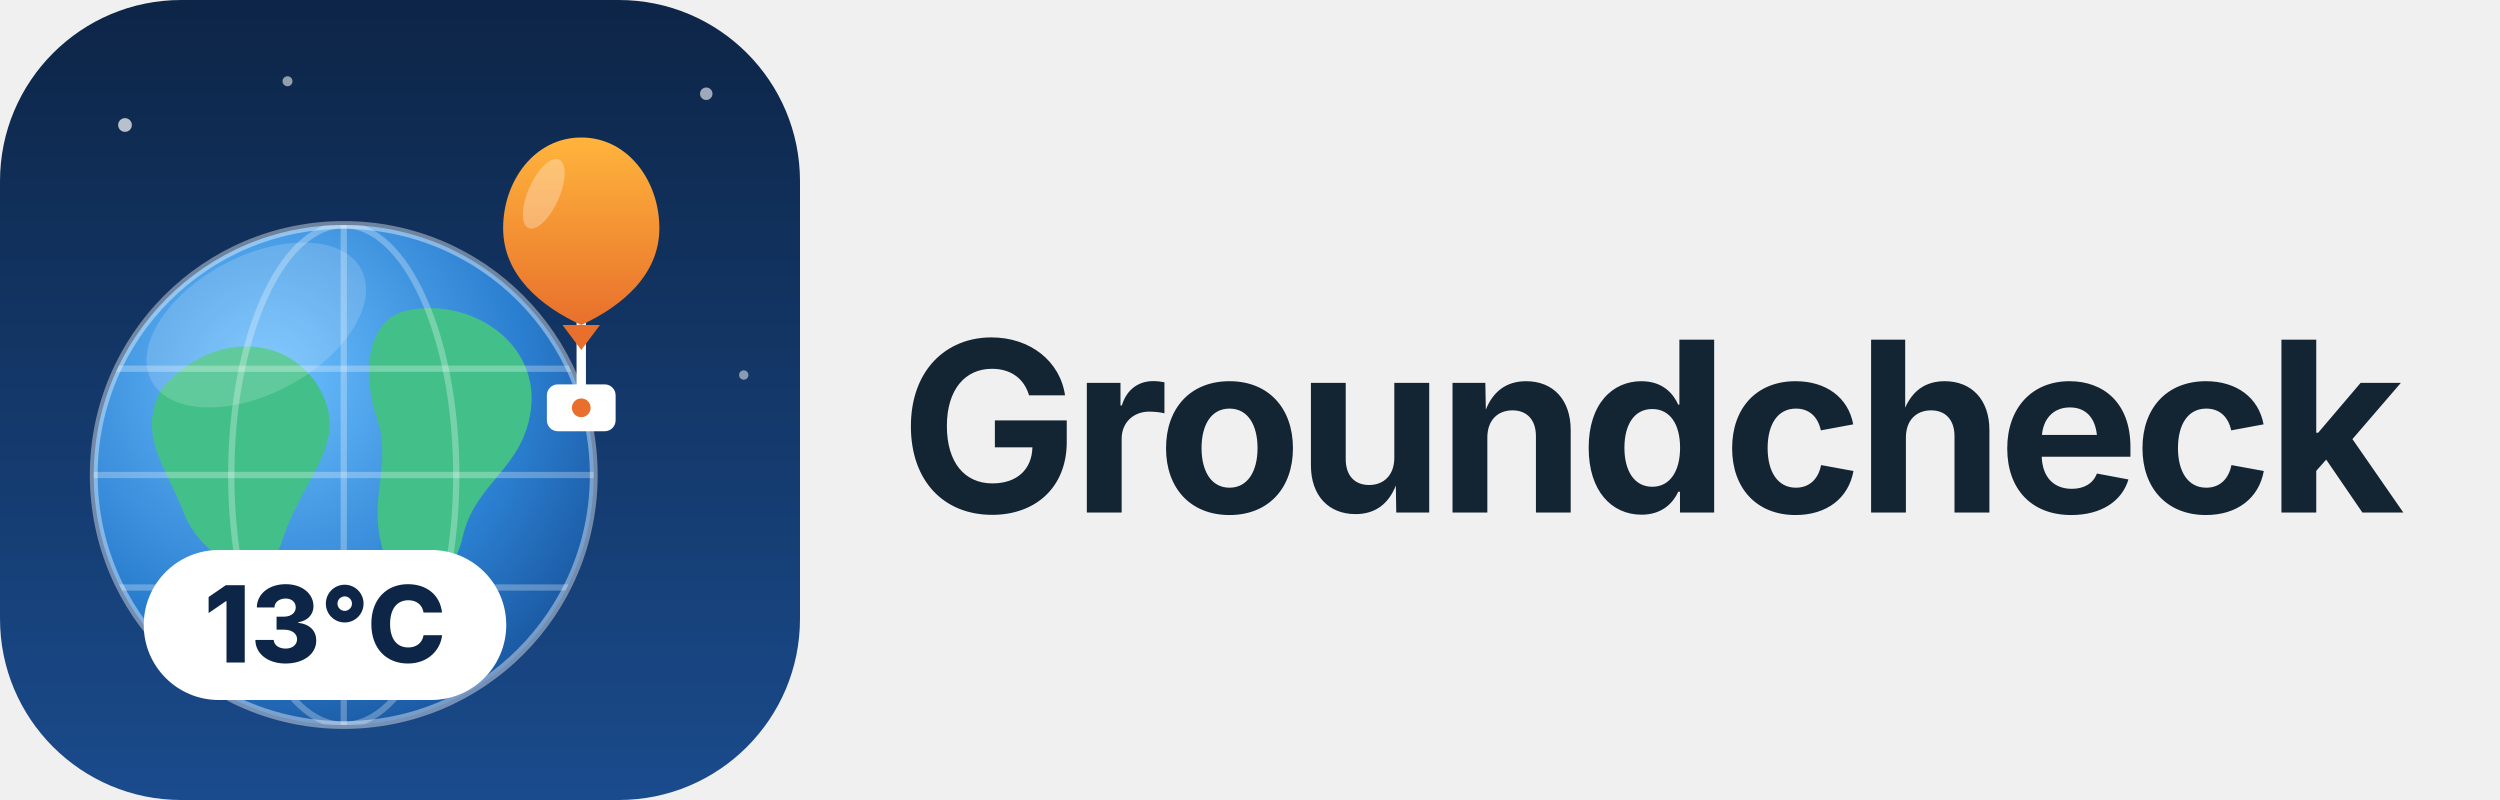
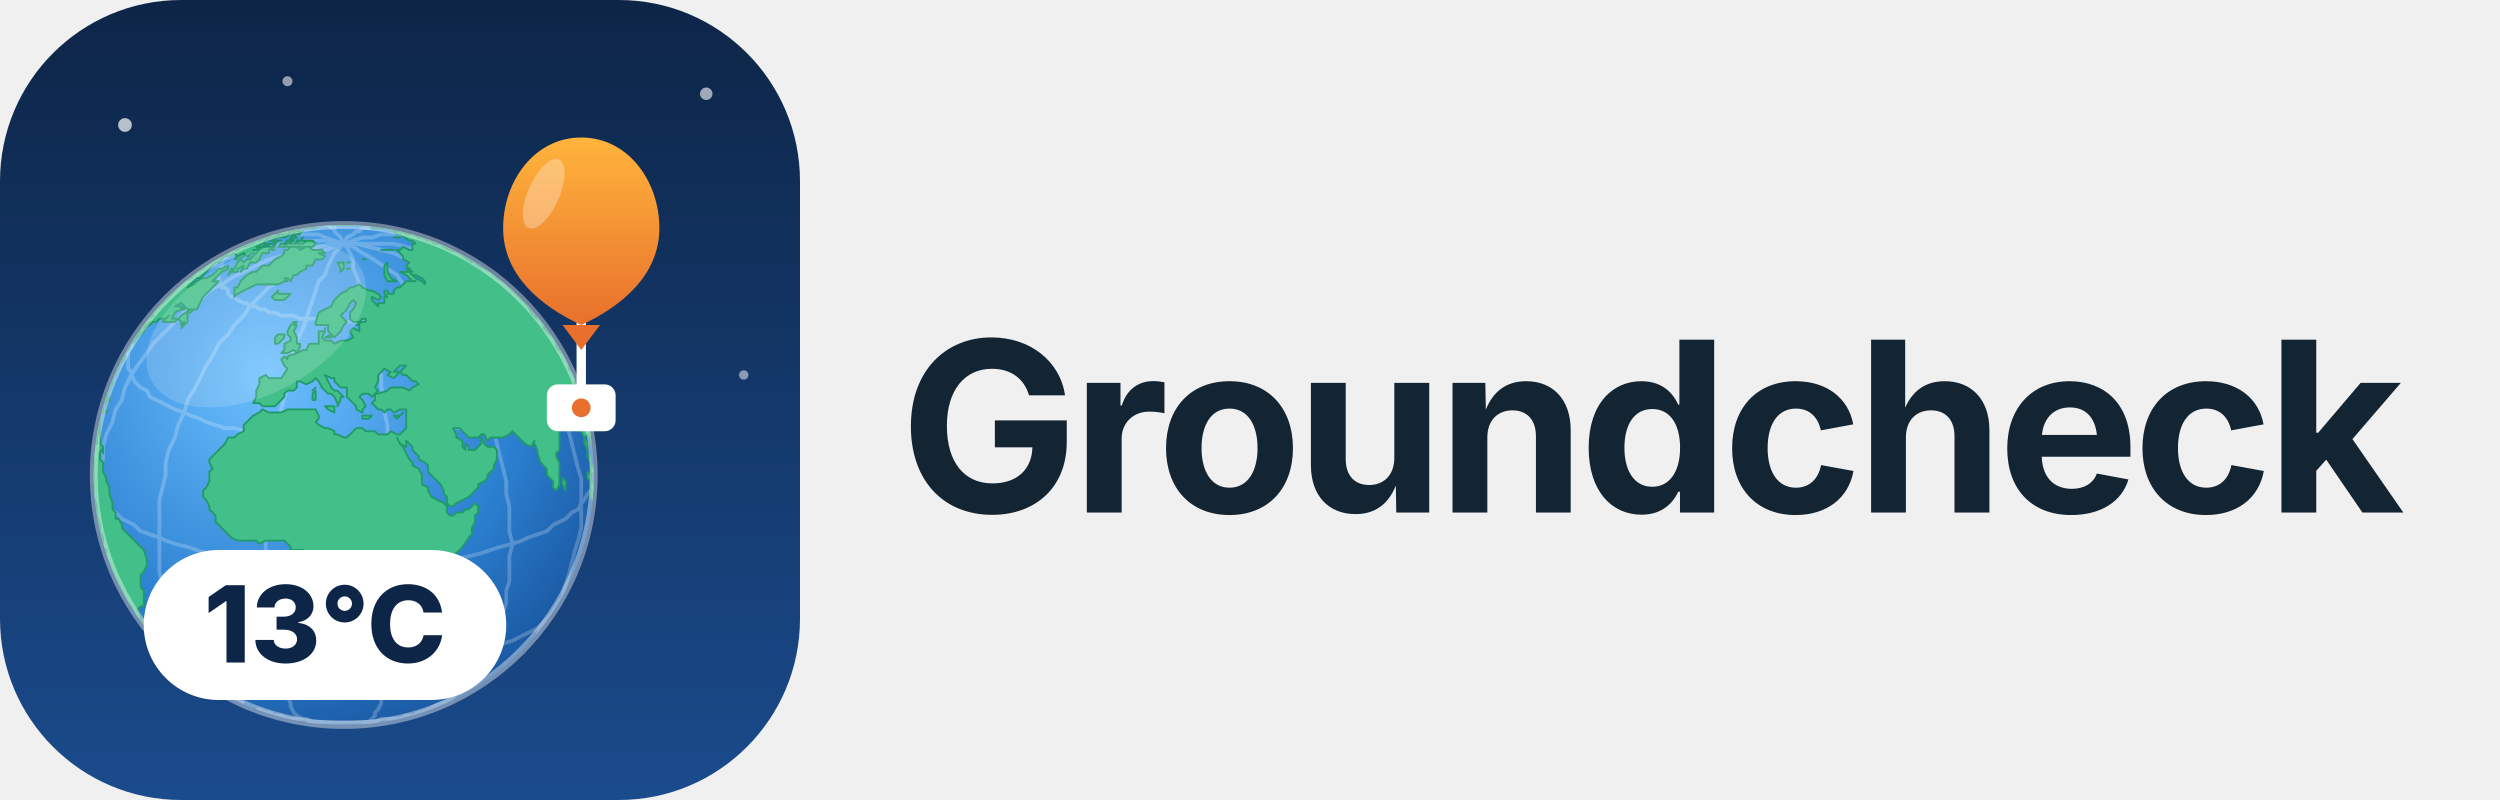
<svg xmlns="http://www.w3.org/2000/svg" viewBox="0 0 800 256" role="img" aria-label="Groundcheck">
  <defs>
    <linearGradient id="w-bg" x1="0" y1="0" x2="0" y2="1">
      <stop offset="0" stop-color="#0d2547" />
      <stop offset="1" stop-color="#1a4b8c" />
    </linearGradient>
    <radialGradient id="w-globe" cx=".35" cy=".3" r=".85">
      <stop offset="0" stop-color="#6cc0ff" />
      <stop offset=".6" stop-color="#2b7fd0" />
      <stop offset="1" stop-color="#14498f" />
    </radialGradient>
    <linearGradient id="w-balloon" x1="0" y1="0" x2="0" y2="1">
      <stop offset="0" stop-color="#ffb43c" />
      <stop offset="1" stop-color="#e8702c" />
    </linearGradient>
    <clipPath id="w-clip">
      <rect width="256" height="256" rx="58" />
    </clipPath>
    <clipPath id="w-sphere">
      <circle cx="110" cy="152" r="80" />
    </clipPath>
  </defs>
  <g clip-path="url(#w-clip)">
    <rect width="256" height="256" fill="url(#w-bg)" />
    <circle cx="40" cy="40" r="2.2" fill="#fff" opacity=".7" />
    <circle cx="92" cy="26" r="1.6" fill="#fff" opacity=".55" />
    <circle cx="226" cy="30" r="2" fill="#fff" opacity=".6" />
    <circle cx="238" cy="120" r="1.5" fill="#fff" opacity=".5" />
    <circle cx="110" cy="152" r="80" fill="url(#w-globe)" />
    <g clip-path="url(#w-sphere)">
-       <path d="M52 124C70 104 96 108 104 128C110 144 96 154 90 174C84 188 64 180 58 162C52 148 44 138 52 124Z" fill="#43c08a" />
-       <path d="M128 100C148 94 172 108 170 130C168 150 152 154 148 172C144 190 126 192 122 174C118 158 126 148 120 132C116 118 118 104 128 100Z" fill="#43c08a" />
-       <g fill="none" stroke="#fff" stroke-opacity=".28" stroke-width="2">
-         <ellipse cx="110" cy="152" rx="36" ry="80" />
-         <line x1="110" y1="72" x2="110" y2="232" />
-         <line x1="30" y1="152" x2="190" y2="152" />
-         <path d="M36 118H184M36 188H184" />
+       <g fill="none" stroke="#fff" stroke-opacity=".22" stroke-width="1.2">
+         <path d="M119 73L118 73L116 73L115 74L114 74L113 75L111 76L110 78M104 72L105 72L106 73L107 73L107 74L108 75L109 76L110 78M86 76L88 75L91 75L93 75L96 75L99 75L102 75L104 76L107 77L110 78M51 98L53 95L56 93L59 91L62 89L65 87L69 85L72 83L75 82L79 80L83 79L86 79L90 78L94 78L98 77L102 77L106 77L110 78M40 191L39 188L37 184L36 181L34 177L33 174L33 170L32 166L32 162L32 158L32 154L32 150L33 147L33 143L34 139L36 135L37 131L39 128L40 124L42 120L44 117L47 113L49 110L52 107L55 104L58 101L61 98L64 96L67 93L71 91L74 89L78 87L82 85L86 83L90 82L94 81L98 80L102 79L106 78L110 78M78 225L75 224L73 222L70 221L68 219L66 217L64 214L62 212L60 209L59 206L57 204L56 200L54 197L53 194L53 191L52 187L51 183L51 180L51 176L51 172L51 168L51 164L51 160L52 156L53 152L53 148L54 144L56 140L57 136L59 132L60 128L62 125L64 121L66 117L68 114L70 110L73 107L75 104L78 101L80 98L83 95L86 92L89 90L92 88L95 86L98 84L101 82L104 80L107 79L110 78M100 231L99 231L98 230L97 230L95 229L94 228L93 226L93 225L92 223L91 221L90 219L89 216L89 214L88 211L87 208L87 205L86 202L86 199L86 195L86 192L85 188L85 184L85 181L85 177L85 173L86 169L86 164L86 160L86 156L87 152L87 148L88 144L89 140L89 136L90 131L91 127L92 124L93 120L93 116L94 112L95 109L97 105L98 102L99 99L100 96L101 93L102 90L104 88L105 85L106 83L107 81L109 79L110 78M117 232L118 231L118 231L119 230L120 229L120 228L121 227L122 225L122 223L123 221L123 219L124 217L124 214L125 212L125 209L126 206L126 203L126 200L126 196L126 193L127 189L127 185L127 181L127 177L127 173L126 169L126 165L126 161L126 157L126 153L125 149L125 144L124 140L124 136L123 132L123 128L122 124L122 120L121 116L120 113L120 109L119 106L118 102L118 99L117 96L116 93L115 91L114 88L113 86L113 83L112 81L111 79L110 78M137 227L139 226L141 225L144 224L146 222L148 220L150 218L152 216L153 214L155 211L156 208L158 206L159 203L160 199L161 196L162 193L162 189L163 186L163 182L163 178L164 174L163 170L163 166L163 162L162 158L162 154L161 150L160 146L159 142L158 138L156 134L155 130L153 126L152 123L150 119L148 115L146 112L144 108L141 105L139 102L137 99L134 96L132 93L129 91L127 88L124 86L121 84L118 82L116 81L113 79L110 78M172 203L174 200L176 197L178 194L180 191L181 187L182 184L183 180L184 176L185 173L186 169L186 165L186 161L186 157L186 153L185 150L184 146L183 142L182 138L181 134L180 130L178 127L176 123L174 119L172 116L169 113L167 109L164 106L161 103L158 100L155 97L151 95L148 92L145 90L141 88L137 86L134 84L130 83L126 81L122 80L118 79L114 78L110 78M178 110L176 106L173 103L171 100L168 98L165 95L162 93L159 90L156 88L153 86L149 85L146 83L142 82L138 81L134 80L130 79L126 78L122 78L118 78L114 78L110 78M140 78L137 77L134 76L131 76L128 75L125 75L122 75L119 76L116 76L113 77L110 78M82 227L83 227L85 228L86 228L88 229L90 229L92 230L94 230L96 230L98 230L100 231L102 231L104 231L106 231L108 231L110 231L112 231L114 231L116 231L118 231L120 231L122 230L124 230L126 230L128 230L130 229L132 229L134 228L135 228L137 227L138 227M43 196L44 197L45 198L47 200L48 201L50 202L52 203L54 204L56 205L59 206L61 207L64 208L66 209L69 210L72 211L75 212L79 212L82 213L85 213L89 214L92 214L96 214L99 215L103 215L106 215L110 215L114 215L117 215L121 215L124 214L128 214L131 214L135 213L138 213L141 212L145 212L148 211L151 210L154 209L156 208L159 207L161 206L164 205L166 204L168 203L170 202L172 201L173 200L175 198L176 197L177 196M30 152L30 154L30 155L31 157L32 158L33 160L34 161L35 163L37 164L39 166L41 167L43 168L45 170L48 171L51 172L53 173L56 174L60 175L63 176L66 177L70 178L74 179L77 179L81 180L85 181L89 181L93 181L97 182L102 182L106 182L110 182L114 182L118 182L123 182L127 181L131 181L135 181L139 180L143 179L146 179L150 178L154 177L157 176L160 175L164 174L167 173L169 172L172 171L175 170L177 168L179 167L181 166L183 164L185 163L186 161L187 160L188 158L189 157L190 155L190 154L190 152M42 110L42 111L41 112L41 114L41 115L41 116L41 118L42 119L42 120L43 122L44 123L45 124L47 125L48 127L50 128L52 129L54 130L56 131L59 132L61 133L64 134L66 135L69 136L72 137L75 137L79 138L82 139L85 139L89 140L92 140L96 140L99 141L103 141L106 141L110 141L114 141L117 141L121 141L124 140L128 140L131 140L135 139L138 139L141 138L145 137L148 137L151 136L154 135L156 134L159 133L161 132L164 131L166 130L168 129L170 128L172 127L173 125L175 124L176 123L177 122L178 120L178 119L179 118L179 116L179 115L179 114L179 112L178 111L178 110M80 78L79 78L78 79L76 80L75 80L74 81L73 82L73 82L72 83L71 84L71 85L70 85L70 86L70 87L70 88L70 89L70 89L70 90L71 91L71 92L72 92L73 93L73 94L74 95L75 95L76 96L78 97L79 97L80 98L82 98L83 99L85 99L86 100L88 100L90 101L92 101L94 101L96 102L98 102L100 102L102 102L104 103L106 103L108 103L110 103L112 103L114 103L116 103L118 102L120 102L122 102L124 102L126 101L128 101L130 101L132 100L134 100L135 99L137 99L138 98L140 98L141 97L142 97L144 96L145 95L146 95L147 94L147 93L148 92L149 92L149 91L150 90L150 89L150 89L150 88L150 87L150 86L150 85L149 85L149 84L148 83L147 82L147 82L146 81L145 80L144 80L142 79L141 78L140 78" />
      </g>
+       <path d="M151 194L151 195L151 197L150 198L150 199L149 201L148 202L147 204L146 206L145 207L143 208L142 208L142 206L142 205L143 204L143 203L143 202L143 200L144 198L146 198L147 197L148 196L149 195L150 194L151 193L151 194ZM190 161L189 159L189 157L189 155L189 154L188 153L188 151L189 152L189 153L190 155L190 157L190 159L190 161ZM181 157L180 155L180 153L181 154L181 155L181 157ZM33 145L33 143L33 145ZM34 132L34 131L34 132ZM34 127L34 126L34 127ZM35 127L35 128L34 129L34 130L34 129L34 128L35 127ZM186 127L185 125L186 127ZM37 120L36 121L36 122L35 124L35 125L35 124L36 123L36 121L37 120L37 119L38 118L37 119ZM37 119L38 118L37 119ZM129 132L128 133L127 134L126 133L128 133ZM116 133L118 133L119 133L118 134L116 134ZM107 130L107 131L107 132L105 131L104 130L105 130L106 130ZM101 125L101 126L101 128L100 128L100 126L101 125ZM101 124L100 125L101 124ZM58 99L59 98L59 99ZM61 100L60 100L60 102L60 103L58 105L59 103L58 104L58 103L57 102L58 101L61 99L62 99L61 100ZM89 110L88 110L88 109L88 108L89 107L91 107L91 108L89 110ZM106 108L104 108L106 107ZM95 103L94 104L95 104L94 106L95 108L95 110L96 110L96 111L95 113L94 112L92 113L90 113L91 112L91 111L91 110L93 109L93 108L92 107L92 106L93 104L94 103L95 103ZM78 82L76 83L75 83L76 82L78 81ZM93 94L92 95L91 96L89 96L88 96L87 95L88 94L89 93L89 94L91 94L92 94ZM79 83L80 82L79 83ZM117 72L115 72L117 72L118 72L119 73L118 72ZM84 78L85 78L84 78ZM83 79L82 80L81 80L83 80L82 81L81 81L79 82L78 81L76 82L75 81L73 82L72 82L70 84L69 84L68 85L67 86L66 87L64 89L63 89L62 90L60 92L62 91L63 90L65 89L66 89L68 88L69 87L70 86L71 86L73 85L73 86L71 87L70 88L69 89L68 90L70 90L68 92L67 93L66 94L65 95L64 97L63 99L62 99L60 99L59 98L58 97L56 98L58 98L58 99L56 100L55 102L57 102L56 103L54 103L52 103L53 102L54 101L53 102L51 102L50 103L49 103L48 104L46 105L47 104L48 103L47 104L46 106L45 107L44 108L43 109L42 110L41 112L40 113L39 115L39 116L40 114L40 113L41 112L42 110L43 109L44 107L45 106L45 105L44 106L44 107L43 109L42 110L41 111L40 113L40 114L39 116L38 117L37 118L37 120L36 121L36 122L35 123L35 124L35 125L34 127L34 128L33 129L33 131L33 132L32 133L32 135L32 136L31 138L32 136L32 137L31 139L31 140L31 139L32 138L32 139L32 140L32 142L33 143L32 145L32 147L33 148L33 149L33 151L34 153L34 154L35 156L35 158L36 161L36 162L36 163L37 164L37 166L38 166L39 168L39 169L41 171L42 172L43 173L45 175L46 176L47 179L47 181L46 183L45 184L45 186L45 188L46 189L46 192L46 194L45 194L44 195L45 197L45 198L46 200L47 201L46 200L47 201L48 202L49 204L48 203L49 204L50 205L51 206L52 207L53 209L54 210L56 211L57 212L59 213L61 215L59 214L58 212L56 211L54 209L53 209L52 207L50 205L49 204L48 203L46 201L45 199L44 198L43 196L42 194L41 193L40 191L39 189L38 187L37 185L36 183L35 180L34 178L34 176L33 175L33 172L32 170L32 169L32 168L31 165L31 162L30 159L30 157L30 156L30 155L30 153L30 152L30 151L30 149L30 147L30 146L30 145L30 143L31 142L31 141L31 139L31 138L31 137L31 138L32 136L32 135L32 134L32 133L33 131L33 130L33 129L34 127L34 126L35 125L35 123L36 121L37 119L38 118L38 116L39 114L40 113L41 111L42 109L43 108L44 107L44 106L45 105L46 104L47 102L48 101L49 100L50 99L51 98L52 96L53 95L54 95L55 94L56 93L55 94L54 95L53 96L52 97L51 98L50 99L49 100L48 101L47 102L49 101L49 100L50 99L51 98L52 97L53 96L54 95L55 94L56 93L58 91L59 90L61 89L62 88L63 87L65 86L67 84L69 83L71 82L72 82L73 81L74 80L75 80L77 79L76 80L75 80L76 79L78 79L81 78L82 77L83 77L85 76L87 75L89 75L91 74L93 74L95 73L97 73L99 73L101 73L102 72L103 72L104 72L106 72L107 72L108 72L109 72L111 72L112 72L111 72L109 72L107 72L109 72L110 72L111 72L113 72L112 72L110 72L112 72L114 72L111 72L110 72L111 72L112 72L111 72L110 72L109 72L107 72L106 72L104 72L102 72L101 73L99 73L98 73L96 73L95 74L93 74L92 75L90 75L88 76L86 76L85 77L86 76L85 77L84 78L82 79L84 79L85 78L87 78L84 79ZM93 75L91 76L90 76L91 76L90 76L89 76L87 77L86 77L87 77L88 76L89 75L91 75L90 76L91 75L92 75L93 75ZM87 80L88 80L87 80ZM88 79L86 80L86 81L84 81L83 83L82 84L80 84L79 86L78 86L77 87L78 85L76 86L76 87L74 87L75 86L74 87L73 88L74 86L75 86L76 84L77 83L78 84L79 83L80 83L81 82L82 81L83 80L84 79L85 79L87 79L88 78ZM90 77L89 77L88 78L87 77L89 77L90 77ZM88 78L89 77L88 78ZM93 75L95 74L97 74L95 75L94 75L93 75ZM126 76L128 76L126 76ZM94 77L92 77L94 76ZM95 76L93 76L94 75L96 75L94 75ZM127 90L125 90L124 90L123 88L123 87L123 85L124 84L124 85L124 87L125 89L127 90ZM94 77L92 78L91 78L91 79L89 79L90 78L91 78L92 77L94 77ZM128 80L129 79L131 80L132 80L132 79L132 78L133 78L132 77L131 77L128 75L127 75L126 74L124 73L123 73L121 73L119 73L120 73L122 73L125 73L127 74L128 74L131 75L133 75L135 76L136 76L139 77L140 78L141 78L144 79L142 79L141 78L139 78L138 77L137 77L135 76L133 75L132 75L130 75L132 75L134 76L135 76L138 77L139 78L141 78L142 79L144 80L147 81L151 84L150 83L152 84L153 85L155 86L157 87L159 89L161 90L163 92L164 93L165 94L166 95L167 96L168 97L169 98L171 100L172 101L173 102L172 101L171 100L170 99L169 98L170 99L169 98L170 100L171 101L172 102L172 101L173 102L174 104L174 105L175 106L176 107L177 108L178 110L178 111L180 113L181 114L182 116L182 118L183 119L184 121L184 123L185 125L184 124L185 126L185 128L186 130L187 131L187 132L188 134L188 136L189 138L189 139L189 141L189 142L189 141L188 139L187 140L188 142L188 144L188 145L189 147L189 148L190 150L190 151L190 152L189 151L189 149L189 148L188 146L188 144L187 142L187 140L186 138L186 137L185 138L184 137L184 136L183 134L182 133L181 132L181 131L181 133L180 134L180 136L179 138L179 140L179 141L179 143L179 144L178 145L178 146L179 148L179 149L179 150L179 153L179 154L179 155L178 157L177 156L177 154L176 153L175 152L175 150L173 148L172 145L172 144L171 142L171 141L170 143L168 142L166 140L165 139L164 138L163 139L161 140L160 140L158 140L157 140L156 141L155 139L154 139L153 140L151 140L150 140L148 138L147 137L146 137L145 137L146 139L146 140L148 141L148 143L149 144L149 142L150 143L150 144L152 144L153 143L154 142L154 140L155 142L156 143L158 143L159 144L159 145L159 147L158 149L158 150L157 151L156 152L156 153L155 154L153 155L153 156L152 157L151 158L150 159L148 160L146 161L145 162L144 162L143 161L143 159L142 158L142 157L141 155L140 154L139 153L138 152L137 151L137 149L136 148L134 147L134 146L133 145L132 144L132 143L131 142L130 141L130 143L128 142L127 140L128 142L129 143L130 145L131 147L132 148L132 149L134 150L135 152L135 154L135 155L137 156L137 157L138 159L140 160L142 161L143 162L143 164L144 165L145 165L146 164L148 164L149 163L150 163L151 162L152 161L153 162L153 164L152 165L152 167L151 169L151 171L150 172L148 175L147 176L145 178L144 179L143 181L142 182L141 182L140 183L140 185L139 186L138 188L139 189L139 190L139 191L139 192L140 194L140 197L139 198L138 200L137 201L135 201L134 203L132 204L132 205L132 206L132 207L131 209L130 209L129 210L128 211L128 213L126 214L125 215L123 216L121 217L120 218L118 218L116 218L115 218L114 218L112 219L111 219L110 218L110 216L109 216L108 214L107 213L106 212L105 209L105 208L105 207L104 206L103 205L102 203L102 202L102 200L103 198L104 197L104 196L104 195L103 193L103 191L102 190L102 188L100 187L99 185L98 184L97 183L98 181L98 180L98 179L98 177L97 176L95 176L93 176L93 175L91 173L89 173L88 173L85 173L83 174L82 173L80 173L78 173L76 173L74 172L73 171L72 170L71 169L70 168L69 167L69 165L68 164L67 163L67 162L66 160L65 159L65 157L66 156L67 154L67 153L67 151L68 150L67 148L67 147L68 146L69 145L70 144L71 143L72 142L73 140L75 140L76 139L78 138L78 136L79 135L80 134L81 133L83 132L84 131L86 132L87 132L89 132L90 132L92 131L94 131L95 131L97 131L98 131L99 131L101 131L101 131L102 133L102 134L101 135L102 136L104 137L105 137L107 138L107 139L108 139L110 140L111 140L112 139L113 138L114 137L116 137L117 138L118 138L120 138L121 139L122 139L124 139L125 138L127 139L128 139L129 138L130 137L130 136L130 134L130 133L130 132L130 131L128 131L126 132L125 131L124 131L123 132L122 131L121 131L120 130L119 129L120 128L120 126L121 126L124 125L125 124L126 124L128 124L129 124L131 125L132 124L134 123L133 122L132 122L130 120L129 120L128 119L129 118L130 117L128 117L127 118L126 119L128 119L127 120L126 121L124 120L125 119L123 118L122 119L121 120L121 122L120 124L121 125L120 126L119 127L118 126L116 126L115 127L116 128L117 130L116 131L116 132L114 131L114 130L113 129L112 128L111 127L111 125L111 124L109 124L108 123L107 122L107 121L106 121L104 120L105 122L105 122L106 124L107 125L108 125L109 126L110 127L109 127L109 128L108 130L108 129L107 127L106 126L105 126L103 124L102 122L101 121L100 122L98 123L96 122L95 122L95 124L94 125L92 125L91 126L91 127L90 128L89 129L88 130L87 130L85 130L84 130L83 129L81 129L82 127L82 125L82 125L83 123L83 121L85 120L86 121L87 121L89 121L90 121L92 118L91 117L90 115L91 114L92 115L92 114L95 113L97 112L98 112L99 110L100 110L102 110L102 108L102 106L104 106L104 105L104 106L103 108L104 109L106 109L107 110L109 109L111 109L113 108L112 106L113 105L115 106L115 104L114 104L116 103L117 103L117 102L116 102L115 103L113 103L112 102L112 100L113 99L114 97L113 96L112 97L111 99L110 100L109 101L111 103L110 104L109 106L108 107L107 108L106 107L105 106L105 104L103 104L101 104L101 103L102 100L104 99L106 98L107 96L108 95L109 94L111 93L112 92L113 92L115 91L116 92L118 93L119 93L121 94L122 95L121 96L119 95L119 96L120 97L121 98L121 97L123 97L123 95L124 95L123 94L123 93L124 93L124 94L126 94L126 93L127 92L128 92L129 91L130 90L133 90L132 90L131 89L130 88L128 87L130 87L131 87L133 89L135 90L136 91L136 90L135 89L133 88L132 88L131 87L130 86L132 87L131 86L130 85L131 84L129 83L129 82L128 81L127 80ZM112 86L111 86L112 86ZM95 77L96 77L95 77ZM96 77L97 76L96 77ZM126 80L125 80L126 80ZM110 84L110 86L109 87L109 86L108 84L109 84ZM112 84L111 84L112 84ZM117 83L116 83L117 83ZM125 80L124 80L123 80L122 80L124 80L125 80ZM96 78L94 78L96 77L97 77L98 77L97 78ZM100 79L99 79L97 79L96 79L94 79L93 79L91 79L92 78L94 78L95 78L97 78L98 77L100 77L101 78ZM104 81L102 81L104 82L103 83L101 83L100 85L98 85L98 86L96 87L95 88L94 88L93 90L92 89L91 89L92 90L91 90L89 91L88 91L87 91L85 91L84 91L82 91L80 92L78 93L76 94L75 95L75 94L75 92L76 92L77 90L78 89L79 88L81 87L82 87L83 86L84 85L86 85L87 84L88 83L90 82L91 81L91 80L92 80L93 79L95 79L96 80L98 79L99 79L100 80L102 80L103 80Z" fill="#43c08a" stroke="#1f9a68" stroke-width=".6" stroke-linejoin="round" />
      <ellipse cx="82" cy="104" rx="38" ry="22" transform="rotate(-28 82 104)" fill="#fff" opacity=".16" />
    </g>
    <circle cx="110" cy="152" r="80" fill="none" stroke="#fff" stroke-opacity=".4" stroke-width="2.5" />
    <line x1="186" y1="101" x2="186" y2="124" stroke="#fff" stroke-width="3" stroke-linecap="round" />
    <rect x="175" y="123" width="22" height="15" rx="3.5" fill="#fff" />
    <circle cx="186" cy="130.5" r="3" fill="#e8702c" />
    <path d="M186 44C201 44 211 58 211 73C211 88 199 98 186 104C173 98 161 88 161 73C161 58 171 44 186 44Z" fill="url(#w-balloon)" />
    <path d="M180 104h12l-6 8z" fill="#e8702c" />
    <ellipse cx="174" cy="62" rx="5" ry="12" transform="rotate(24 174 62)" fill="#fff" opacity=".3" />
    <rect x="46" y="176" width="116" height="48" rx="24" fill="#fff" />
    <text x="104" y="212" text-anchor="middle" textLength="92" lengthAdjust="spacingAndGlyphs" font-family="Sora, Inter, 'Helvetica Neue', Arial, sans-serif" font-weight="800" font-size="34" fill="#0d2547">13°C</text>
  </g>
  <text x="288" y="164" font-family="Sora, Inter, 'Helvetica Neue', Arial, sans-serif" font-weight="700" font-size="76" letter-spacing="-2" fill="#132433">Groundcheck</text>
</svg>
